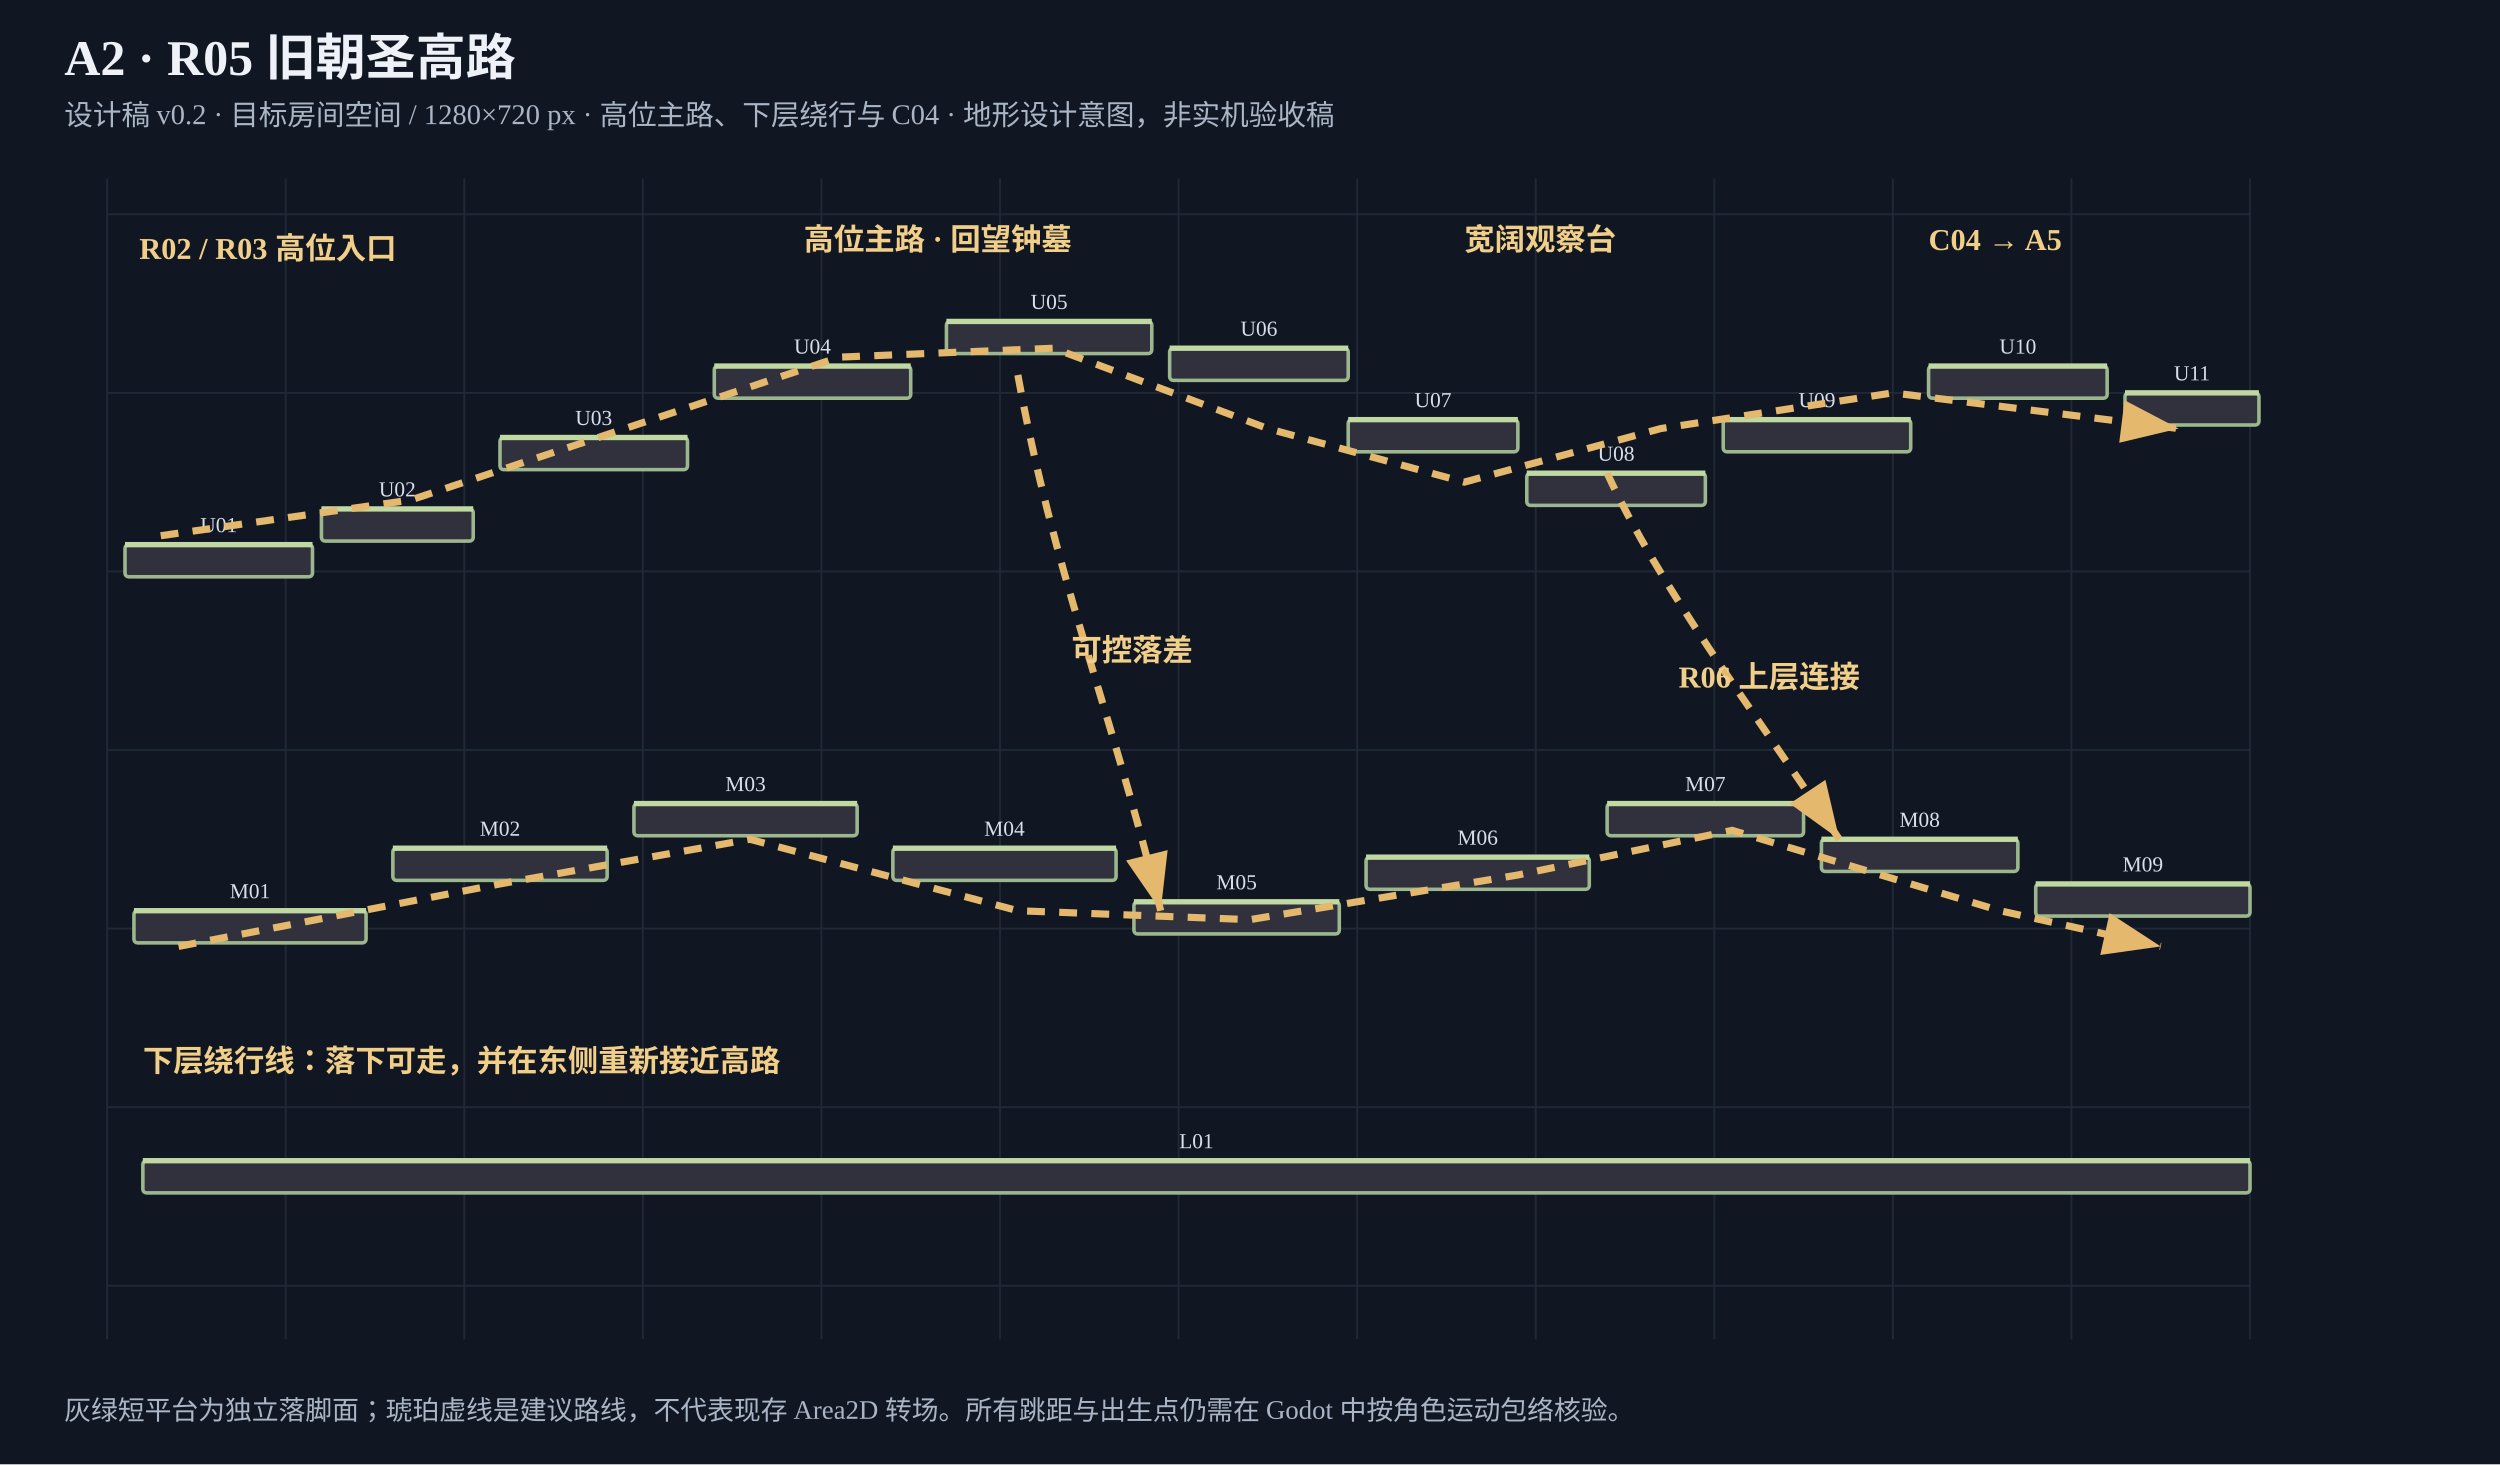
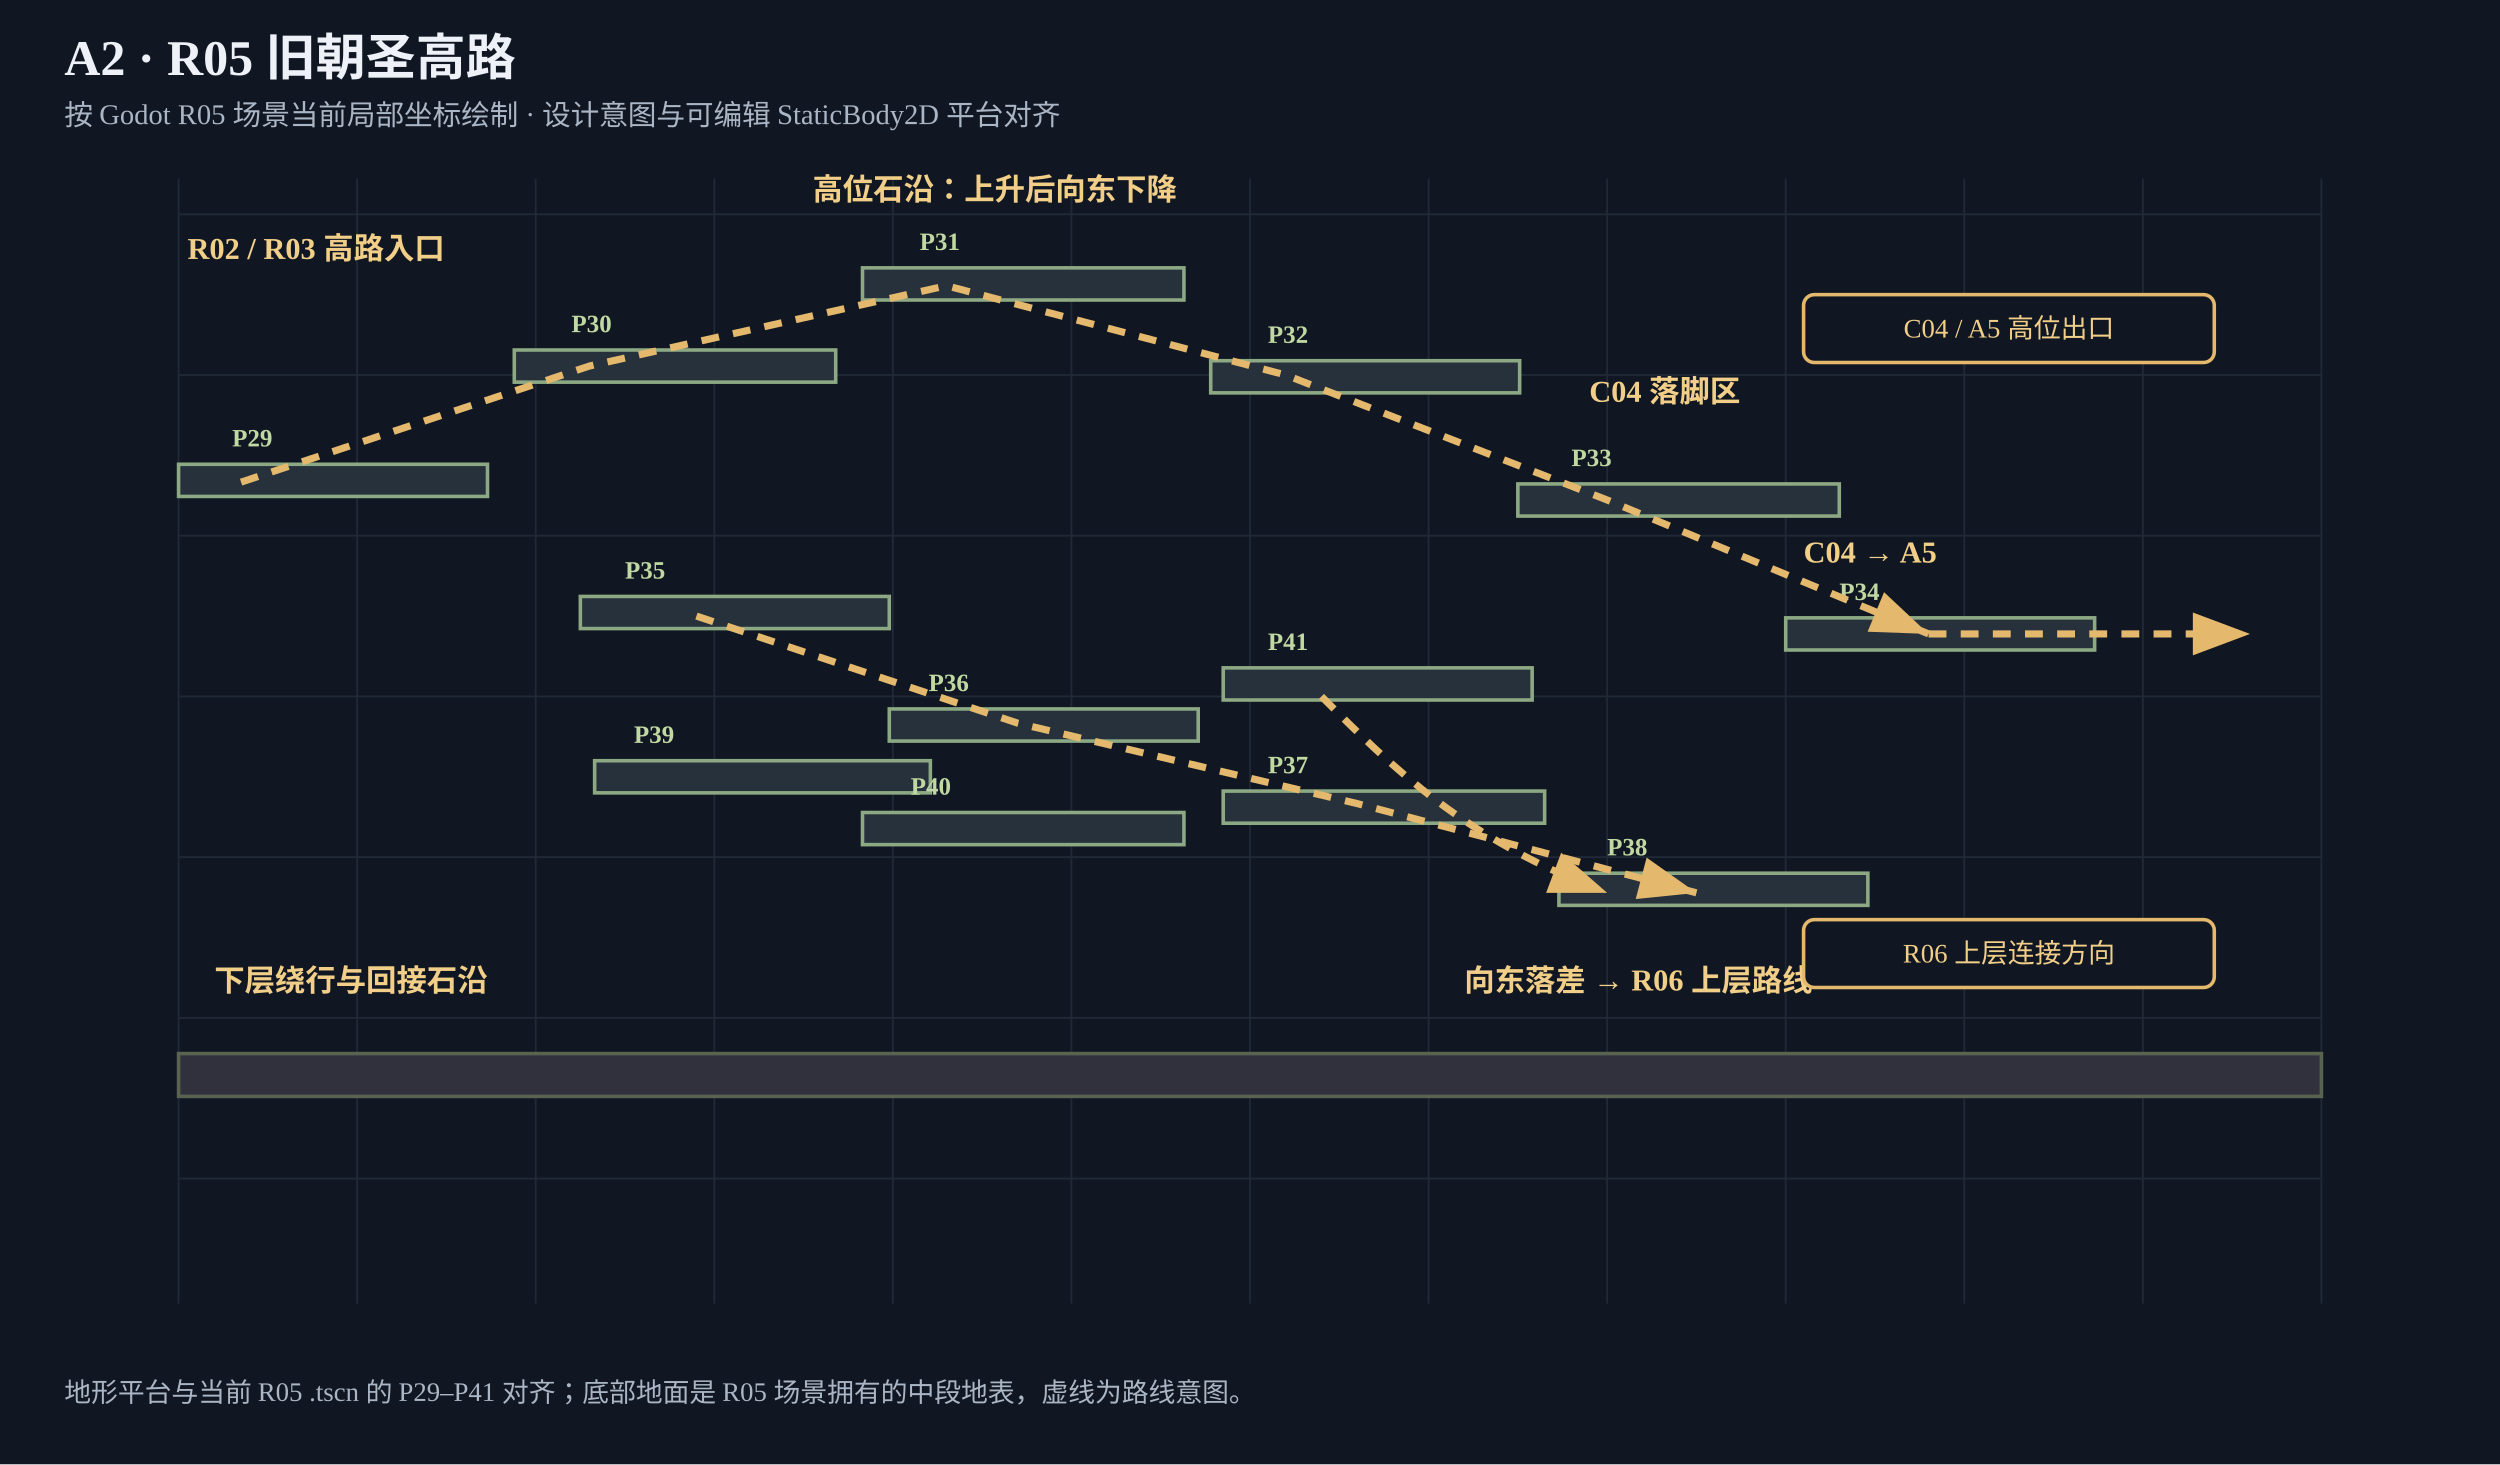
<svg xmlns="http://www.w3.org/2000/svg" width="1400" height="820" viewBox="0 0 1400 820">
  <defs>
    <marker id="a" markerWidth="10" markerHeight="10" refX="8" refY="3" orient="auto">
      <path d="M0 0L8 3L0 6Z" fill="#e4b86d" />
    </marker>
  </defs>
-   <rect width="100%" height="100%" fill="#111722" />
+   <rect width="1400" height="820" fill="#111722" />
  <text x="36" y="42" fill="#eef2f8" font-size="28" font-weight="700">A2 · R05 旧朝圣高路</text>
-   <text x="36" y="70" fill="#aab5c5" font-size="16">设计稿 v0.2 · 目标房间空间 / 1280×720 px · 高位主路、下层绕行与 C04 · 地形设计意图，非实机验收稿</text>
+   <text x="36" y="70" fill="#aab5c5" font-size="16">按 Godot R05 场景当前局部坐标绘制 · 设计意图与可编辑 StaticBody2D 平台对齐</text>
  <g stroke="#283342" stroke-width="1" opacity=".65">
-     <line x1="60" y1="100" x2="60" y2="750" />
-     <line x1="160" y1="100" x2="160" y2="750" />
-     <line x1="260" y1="100" x2="260" y2="750" />
-     <line x1="360" y1="100" x2="360" y2="750" />
-     <line x1="460" y1="100" x2="460" y2="750" />
-     <line x1="560" y1="100" x2="560" y2="750" />
-     <line x1="660" y1="100" x2="660" y2="750" />
-     <line x1="760" y1="100" x2="760" y2="750" />
-     <line x1="860" y1="100" x2="860" y2="750" />
-     <line x1="960" y1="100" x2="960" y2="750" />
-     <line x1="1060" y1="100" x2="1060" y2="750" />
-     <line x1="1160" y1="100" x2="1160" y2="750" />
-     <line x1="1260" y1="100" x2="1260" y2="750" />
-     <line x1="60" y1="120" x2="1260" y2="120" />
-     <line x1="60" y1="220" x2="1260" y2="220" />
-     <line x1="60" y1="320" x2="1260" y2="320" />
-     <line x1="60" y1="420" x2="1260" y2="420" />
-     <line x1="60" y1="520" x2="1260" y2="520" />
-     <line x1="60" y1="620" x2="1260" y2="620" />
-     <line x1="60" y1="720" x2="1260" y2="720" />
+     <line x1="100" y1="100" x2="100" y2="730" />
+     <line x1="200" y1="100" x2="200" y2="730" />
+     <line x1="300" y1="100" x2="300" y2="730" />
+     <line x1="400" y1="100" x2="400" y2="730" />
+     <line x1="500" y1="100" x2="500" y2="730" />
+     <line x1="600" y1="100" x2="600" y2="730" />
+     <line x1="700" y1="100" x2="700" y2="730" />
+     <line x1="800" y1="100" x2="800" y2="730" />
+     <line x1="900" y1="100" x2="900" y2="730" />
+     <line x1="1000" y1="100" x2="1000" y2="730" />
+     <line x1="1100" y1="100" x2="1100" y2="730" />
+     <line x1="1200" y1="100" x2="1200" y2="730" />
+     <line x1="1300" y1="100" x2="1300" y2="730" />
+     <line x1="100" y1="120" x2="1300" y2="120" />
+     <line x1="100" y1="210" x2="1300" y2="210" />
+     <line x1="100" y1="300" x2="1300" y2="300" />
+     <line x1="100" y1="390" x2="1300" y2="390" />
+     <line x1="100" y1="480" x2="1300" y2="480" />
+     <line x1="100" y1="570" x2="1300" y2="570" />
+     <line x1="100" y1="660" x2="1300" y2="660" />
  </g>
-   <g>
-     <rect x="70" y="305" width="105" height="18" rx="2" fill="#30313d" stroke="#9cb78e" stroke-width="2" />
-     <line x1="70" y1="305" x2="175" y2="305" stroke="#c0d8a2" stroke-width="3" />
-     <text x="122.5" y="298" fill="#d8dfeb" font-size="12" text-anchor="middle">U01</text>
+   <g fill="#26313c" stroke="#8da984" stroke-width="2">
+     <rect x="100" y="260" width="173" height="18" />
+     <rect x="288" y="196" width="180" height="18" />
+     <rect x="483" y="150" width="180" height="18" />
+     <rect x="678" y="202" width="173" height="18" />
+     <rect x="850" y="271" width="180" height="18" />
+     <rect x="1000" y="346" width="173" height="18" />
+     <rect x="325" y="334" width="173" height="18" />
+     <rect x="498" y="397" width="173" height="18" />
+     <rect x="685" y="443" width="180" height="18" />
+     <rect x="873" y="489" width="173" height="18" />
+     <rect x="333" y="426" width="188" height="18" />
+     <rect x="483" y="455" width="180" height="18" />
+     <rect x="685" y="374" width="173" height="18" />
+     <rect x="100" y="590" width="1200" height="24" fill="#30313d" stroke="#59634f" />
  </g>
-   <g>
-     <rect x="180" y="285" width="85" height="18" rx="2" fill="#30313d" stroke="#9cb78e" stroke-width="2" />
-     <line x1="180" y1="285" x2="265" y2="285" stroke="#c0d8a2" stroke-width="3" />
-     <text x="222.5" y="278" fill="#d8dfeb" font-size="12" text-anchor="middle">U02</text>
-   </g>
-   <g>
-     <rect x="280" y="245" width="105" height="18" rx="2" fill="#30313d" stroke="#9cb78e" stroke-width="2" />
-     <line x1="280" y1="245" x2="385" y2="245" stroke="#c0d8a2" stroke-width="3" />
-     <text x="332.5" y="238" fill="#d8dfeb" font-size="12" text-anchor="middle">U03</text>
-   </g>
-   <g>
-     <rect x="400" y="205" width="110" height="18" rx="2" fill="#30313d" stroke="#9cb78e" stroke-width="2" />
-     <line x1="400" y1="205" x2="510" y2="205" stroke="#c0d8a2" stroke-width="3" />
-     <text x="455" y="198" fill="#d8dfeb" font-size="12" text-anchor="middle">U04</text>
-   </g>
-   <g>
-     <rect x="530" y="180" width="115" height="18" rx="2" fill="#30313d" stroke="#9cb78e" stroke-width="2" />
-     <line x1="530" y1="180" x2="645" y2="180" stroke="#c0d8a2" stroke-width="3" />
-     <text x="587.5" y="173" fill="#d8dfeb" font-size="12" text-anchor="middle">U05</text>
-   </g>
-   <g>
-     <rect x="655" y="195" width="100" height="18" rx="2" fill="#30313d" stroke="#9cb78e" stroke-width="2" />
-     <line x1="655" y1="195" x2="755" y2="195" stroke="#c0d8a2" stroke-width="3" />
-     <text x="705" y="188" fill="#d8dfeb" font-size="12" text-anchor="middle">U06</text>
-   </g>
-   <g>
-     <rect x="755" y="235" width="95" height="18" rx="2" fill="#30313d" stroke="#9cb78e" stroke-width="2" />
-     <line x1="755" y1="235" x2="850" y2="235" stroke="#c0d8a2" stroke-width="3" />
-     <text x="802.5" y="228" fill="#d8dfeb" font-size="12" text-anchor="middle">U07</text>
-   </g>
-   <g>
-     <rect x="855" y="265" width="100" height="18" rx="2" fill="#30313d" stroke="#9cb78e" stroke-width="2" />
-     <line x1="855" y1="265" x2="955" y2="265" stroke="#c0d8a2" stroke-width="3" />
-     <text x="905" y="258" fill="#d8dfeb" font-size="12" text-anchor="middle">U08</text>
-   </g>
-   <g>
-     <rect x="965" y="235" width="105" height="18" rx="2" fill="#30313d" stroke="#9cb78e" stroke-width="2" />
-     <line x1="965" y1="235" x2="1070" y2="235" stroke="#c0d8a2" stroke-width="3" />
-     <text x="1017.5" y="228" fill="#d8dfeb" font-size="12" text-anchor="middle">U09</text>
-   </g>
-   <g>
-     <rect x="1080" y="205" width="100" height="18" rx="2" fill="#30313d" stroke="#9cb78e" stroke-width="2" />
-     <line x1="1080" y1="205" x2="1180" y2="205" stroke="#c0d8a2" stroke-width="3" />
-     <text x="1130" y="198" fill="#d8dfeb" font-size="12" text-anchor="middle">U10</text>
-   </g>
-   <g>
-     <rect x="1190" y="220" width="75" height="18" rx="2" fill="#30313d" stroke="#9cb78e" stroke-width="2" />
-     <line x1="1190" y1="220" x2="1265" y2="220" stroke="#c0d8a2" stroke-width="3" />
-     <text x="1227.5" y="213" fill="#d8dfeb" font-size="12" text-anchor="middle">U11</text>
-   </g>
-   <g>
-     <rect x="75" y="510" width="130" height="18" rx="2" fill="#30313d" stroke="#9cb78e" stroke-width="2" />
-     <line x1="75" y1="510" x2="205" y2="510" stroke="#c0d8a2" stroke-width="3" />
-     <text x="140" y="503" fill="#d8dfeb" font-size="12" text-anchor="middle">M01</text>
-   </g>
-   <g>
-     <rect x="220" y="475" width="120" height="18" rx="2" fill="#30313d" stroke="#9cb78e" stroke-width="2" />
-     <line x1="220" y1="475" x2="340" y2="475" stroke="#c0d8a2" stroke-width="3" />
-     <text x="280" y="468" fill="#d8dfeb" font-size="12" text-anchor="middle">M02</text>
-   </g>
-   <g>
-     <rect x="355" y="450" width="125" height="18" rx="2" fill="#30313d" stroke="#9cb78e" stroke-width="2" />
-     <line x1="355" y1="450" x2="480" y2="450" stroke="#c0d8a2" stroke-width="3" />
-     <text x="417.5" y="443" fill="#d8dfeb" font-size="12" text-anchor="middle">M03</text>
-   </g>
-   <g>
-     <rect x="500" y="475" width="125" height="18" rx="2" fill="#30313d" stroke="#9cb78e" stroke-width="2" />
-     <line x1="500" y1="475" x2="625" y2="475" stroke="#c0d8a2" stroke-width="3" />
-     <text x="562.5" y="468" fill="#d8dfeb" font-size="12" text-anchor="middle">M04</text>
-   </g>
-   <g>
-     <rect x="635" y="505" width="115" height="18" rx="2" fill="#30313d" stroke="#9cb78e" stroke-width="2" />
-     <line x1="635" y1="505" x2="750" y2="505" stroke="#c0d8a2" stroke-width="3" />
-     <text x="692.5" y="498" fill="#d8dfeb" font-size="12" text-anchor="middle">M05</text>
-   </g>
-   <g>
-     <rect x="765" y="480" width="125" height="18" rx="2" fill="#30313d" stroke="#9cb78e" stroke-width="2" />
-     <line x1="765" y1="480" x2="890" y2="480" stroke="#c0d8a2" stroke-width="3" />
-     <text x="827.5" y="473" fill="#d8dfeb" font-size="12" text-anchor="middle">M06</text>
-   </g>
-   <g>
-     <rect x="900" y="450" width="110" height="18" rx="2" fill="#30313d" stroke="#9cb78e" stroke-width="2" />
-     <line x1="900" y1="450" x2="1010" y2="450" stroke="#c0d8a2" stroke-width="3" />
-     <text x="955" y="443" fill="#d8dfeb" font-size="12" text-anchor="middle">M07</text>
-   </g>
-   <g>
-     <rect x="1020" y="470" width="110" height="18" rx="2" fill="#30313d" stroke="#9cb78e" stroke-width="2" />
-     <line x1="1020" y1="470" x2="1130" y2="470" stroke="#c0d8a2" stroke-width="3" />
-     <text x="1075" y="463" fill="#d8dfeb" font-size="12" text-anchor="middle">M08</text>
-   </g>
-   <g>
-     <rect x="1140" y="495" width="120" height="18" rx="2" fill="#30313d" stroke="#9cb78e" stroke-width="2" />
-     <line x1="1140" y1="495" x2="1260" y2="495" stroke="#c0d8a2" stroke-width="3" />
-     <text x="1200" y="488" fill="#d8dfeb" font-size="12" text-anchor="middle">M09</text>
-   </g>
-   <g>
-     <rect x="80" y="650" width="1180" height="18" rx="2" fill="#30313d" stroke="#9cb78e" stroke-width="2" />
-     <line x1="80" y1="650" x2="1260" y2="650" stroke="#c0d8a2" stroke-width="3" />
-     <text x="670" y="643" fill="#d8dfeb" font-size="12" text-anchor="middle">L01</text>
+   <g fill="#c0d8a2" font-size="14" font-weight="700">
+     <text x="130" y="250">P29</text>
+     <text x="320" y="186">P30</text>
+     <text x="515" y="140">P31</text>
+     <text x="710" y="192">P32</text>
+     <text x="880" y="261">P33</text>
+     <text x="1030" y="336">P34</text>
+     <text x="350" y="324">P35</text>
+     <text x="520" y="387">P36</text>
+     <text x="710" y="433">P37</text>
+     <text x="900" y="479">P38</text>
+     <text x="355" y="416">P39</text>
+     <text x="510" y="445">P40</text>
+     <text x="710" y="364">P41</text>
  </g>
  <g fill="none" stroke="#e4b86d" stroke-width="4" stroke-dasharray="10 8" marker-end="url(#a)">
-     <path d="M90 300 L230 280 L350 240 L470 200 L590 195 L710 240 L820 270 L930 240 L1060 220 L1220 240" />
-     <path d="M100 530 L280 495 L420 470 L570 510 L700 515 L850 490 L970 465 L1120 510 L1210 530" />
-     <path d="M570 210 C590 320 620 390 650 510" />
-     <path d="M900 265 C930 330 980 395 1030 470" />
+     <path d="M135 270 L330 205 L530 160 L720 210 L900 280 L1080 355" />
+     <path d="M390 345 L570 405 L760 450 L950 500" />
+     <path d="M740 390 C780 430 820 470 900 500" />
+     <path d="M1080 355 L1260 355" />
  </g>
  <g fill="#f2cf89" font-size="17" font-weight="700">
-     <text x="78" y="145">R02 / R03 高位入口</text>
-     <text x="450" y="140">高位主路 · 回望钟墓</text>
-     <text x="820" y="140">宽阔观察台</text>
-     <text x="1080" y="140">C04 → A5</text>
-     <text x="80" y="600">下层绕行线：落下可走，并在东侧重新接近高路</text>
-     <text x="600" y="370">可控落差</text>
-     <text x="940" y="385">R06 上层连接</text>
+     <text x="105" y="145">R02 / R03 高路入口</text>
+     <text x="455" y="112">高位石沿：上升后向东下降</text>
+     <text x="890" y="225">C04 落脚区</text>
+     <text x="1010" y="315">C04 → A5</text>
+     <text x="120" y="555">下层绕行与回接石沿</text>
+     <text x="820" y="555">向东落差 → R06 上层路线</text>
  </g>
-   <text x="36" y="795" fill="#aab5c5" font-size="15">灰绿短平台为独立落脚面；琥珀虚线是建议路线，不代表现存 Area2D 转场。所有跳距与出生点仍需在 Godot 中按角色运动包络核验。</text>
+   <g fill="#111722" stroke="#e4b86d" stroke-width="2">
+     <rect x="1010" y="165" width="230" height="38" rx="6" />
+     <rect x="1010" y="515" width="230" height="38" rx="6" />
+   </g>
+   <g fill="#f2cf89" font-size="15" text-anchor="middle">
+     <text x="1125" y="189">C04 / A5 高位出口</text>
+     <text x="1125" y="539">R06 上层连接方向</text>
+   </g>
+   <text x="36" y="785" fill="#aab5c5" font-size="15">地形平台与当前 R05 .tscn 的 P29–P41 对齐；底部地面是 R05 场景拥有的中段地表，虚线为路线意图。</text>
</svg>
